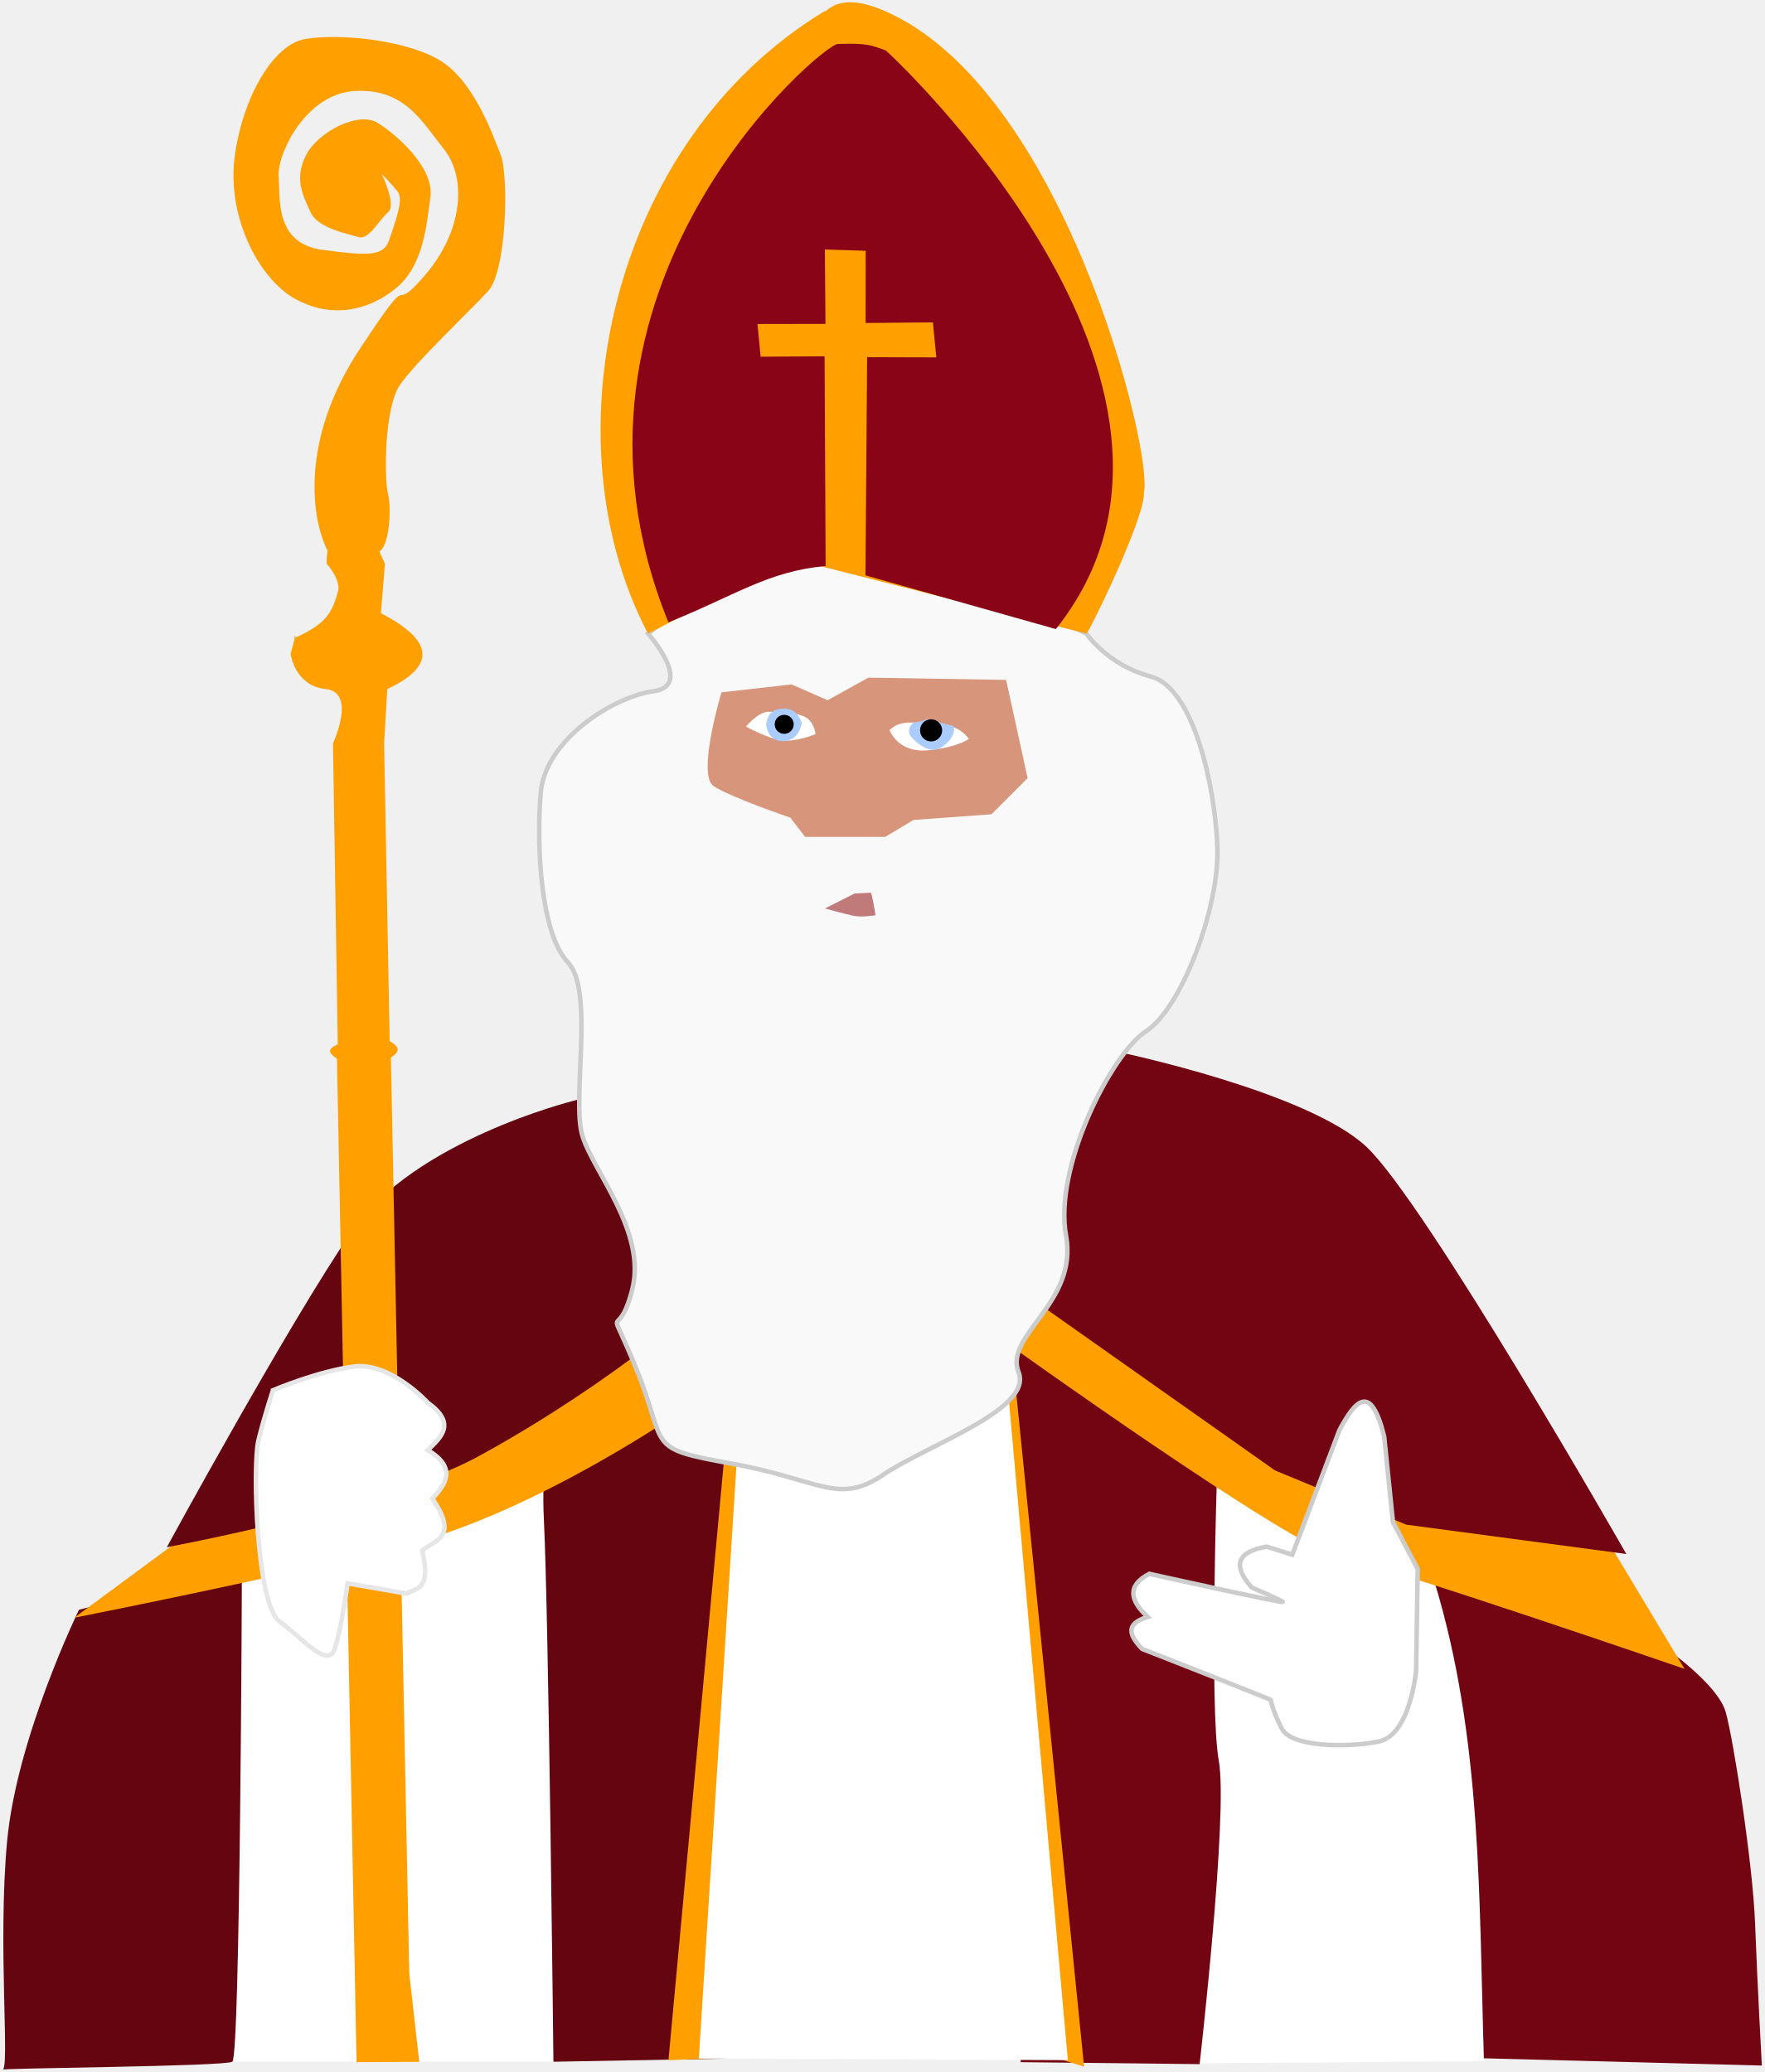
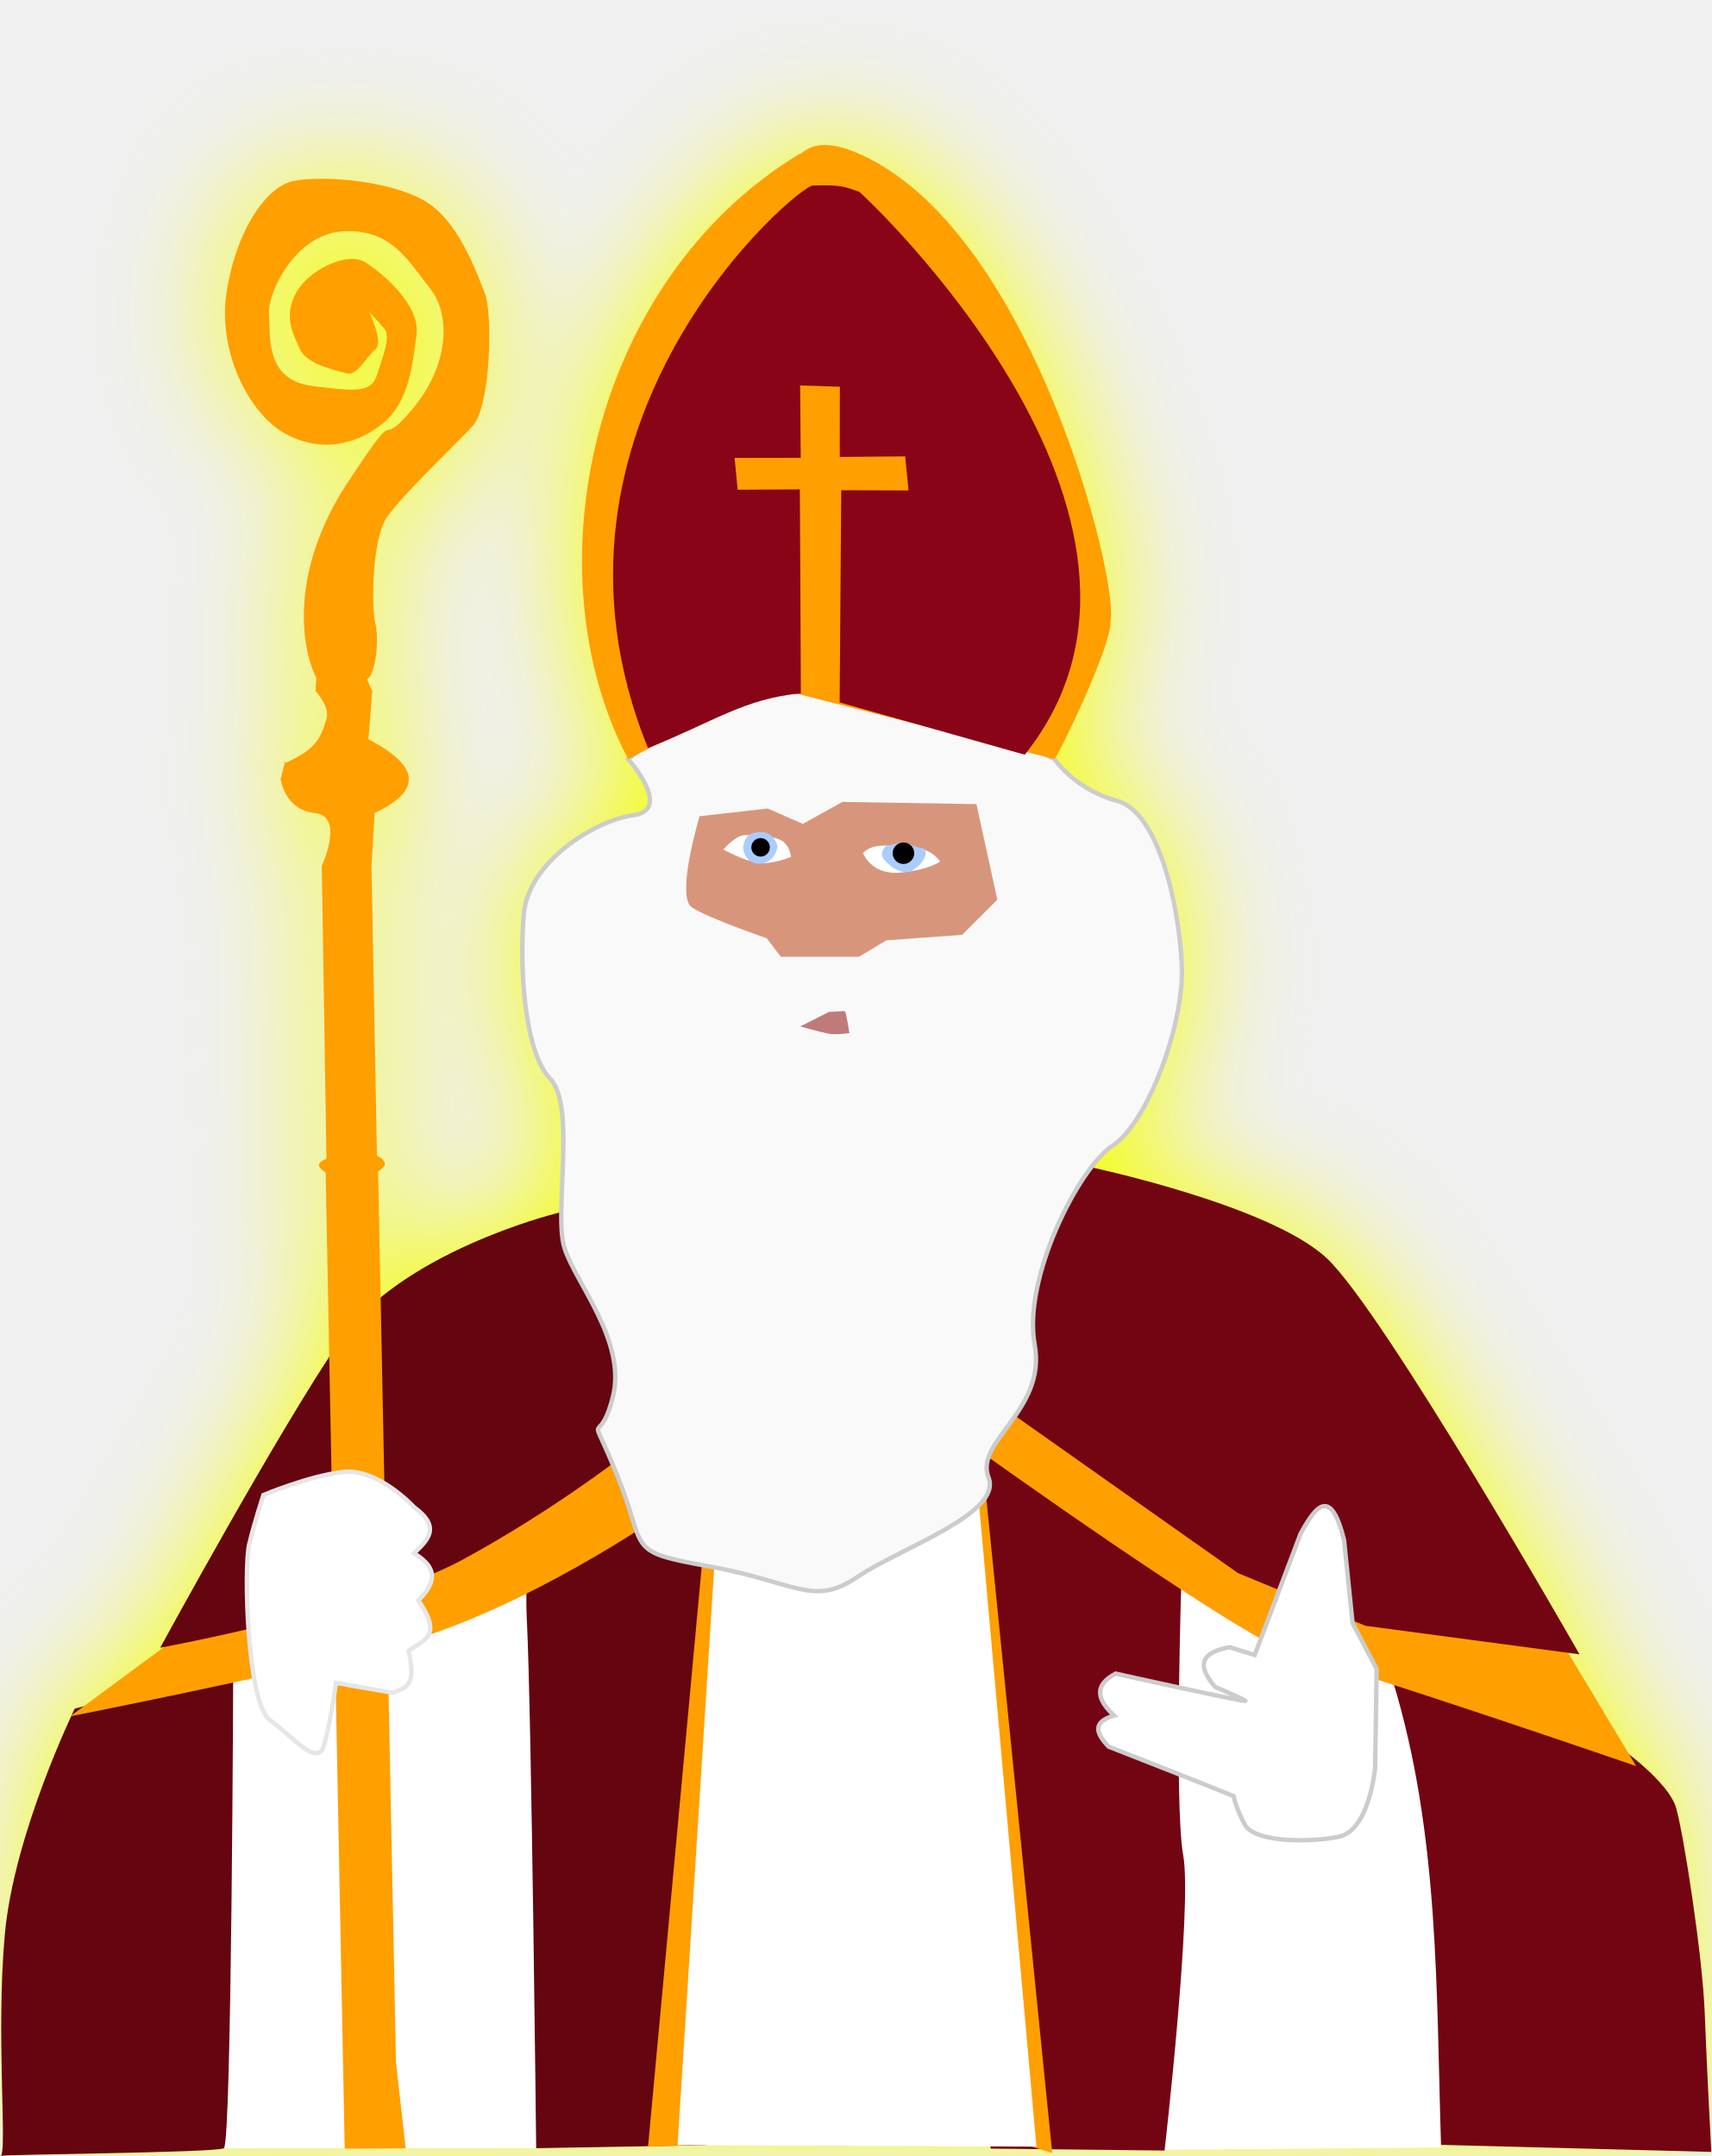
- <svg xmlns="http://www.w3.org/2000/svg" width="390.45" height="458.686" viewBox="0 0 103.307 121.361" version="1.1" id="svg289">
-   <defs id="defs283" />
-   <g id="layer1" transform="translate(238.7656,-375.1147)">
-     <path style="opacity:1;vector-effect:none;fill:#730513;fill-opacity:1;stroke:none;stroke-width:0.265px;stroke-linecap:butt;stroke-linejoin:miter;stroke-miterlimit:4;stroke-dasharray:none;stroke-dashoffset:0;stroke-opacity:1" d="m -141.354,471.559 c 0,0 3.175,2.183 3.638,3.836 0.463,1.654 1.587,8.864 1.72,12.369 0.132,3.506 0.397,8.334 0.397,8.334 l -17.793,-0.463 -2.712,-30.361 z" id="path919" />
-     <path style="opacity:1;vector-effect:none;fill:#ffffff;fill-opacity:1;stroke:none;stroke-width:0.265px;stroke-linecap:butt;stroke-linejoin:miter;stroke-miterlimit:4;stroke-dasharray:none;stroke-dashoffset:0;stroke-opacity:1" d="m -168.606,495.967 16.735,-0.132 c -0.303,-9.415 -0.086,-18.865 -2.91,-28.112 l -0.794,-0.198 -11.576,-7.011 -4.63,3.307 z" id="path917" />
-     <path style="opacity:1;vector-effect:none;fill:#ffffff;fill-opacity:1;stroke:none;stroke-width:0.265px;stroke-linecap:butt;stroke-linejoin:miter;stroke-miterlimit:4;stroke-dasharray:none;stroke-dashoffset:0;stroke-opacity:1" d="m -225.629,495.875 h 19.457 l 0.374,-34.892 -19.925,5.426 z" id="path915" />
-     <path style="opacity:1;vector-effect:none;fill:#640510;fill-opacity:1;stroke:none;stroke-width:0.265px;stroke-linecap:butt;stroke-linejoin:miter;stroke-miterlimit:4;stroke-dasharray:none;stroke-dashoffset:0;stroke-opacity:1" d="m -234.141,469.402 c 0,0 -3.648,7.484 -4.209,13.564 -0.561,6.08 0.187,13.47 -0.281,13.377 -0.468,-0.093 13.003,-0.187 13.47,-0.468 0.468,-0.281 0.561,-28.905 0.561,-28.905 z" id="path913" />
-     <path style="opacity:1;vector-effect:none;fill:#730513;fill-opacity:1;stroke:none;stroke-width:0.265px;stroke-linecap:butt;stroke-linejoin:miter;stroke-miterlimit:4;stroke-dasharray:none;stroke-dashoffset:0;stroke-opacity:1" d="m -183.621,454.956 4.63,40.944 10.47,0.115 c 0,0 1.684,-14.686 1.123,-17.773 -0.561,-3.087 -0.093,-17.165 -0.093,-17.165 l -12.909,-8.7 z" id="path907" />
-     <path style="opacity:1;vector-effect:none;fill:#ff9f00;fill-opacity:1;stroke:none;stroke-width:0.265px;stroke-linecap:butt;stroke-linejoin:miter;stroke-miterlimit:4;stroke-dasharray:none;stroke-dashoffset:0;stroke-opacity:1" d="m -180.073,453.593 c 0,0 16.932,12.161 19.738,12.722 2.806,0.561 20.206,6.548 20.206,6.548 l -4.21,-7.016 -35.547,-17.119 z" id="path903" />
-     <path style="opacity:1;vector-effect:none;fill:#640510;fill-opacity:1;stroke:none;stroke-width:0.265px;stroke-linecap:butt;stroke-linejoin:miter;stroke-miterlimit:4;stroke-dasharray:none;stroke-dashoffset:0;stroke-opacity:1" d="m -205.423,454.809 c 0,0 -1.777,3.648 -1.497,9.261 0.281,5.613 0.561,31.805 0.561,31.805 l 10.29,-0.187 1.777,-45.088 z" id="path901" />
-     <path style="opacity:1;vector-effect:none;fill:#ff9f00;fill-opacity:1;stroke:none;stroke-width:0.265px;stroke-linecap:butt;stroke-linejoin:miter;stroke-miterlimit:4;stroke-dasharray:none;stroke-dashoffset:0;stroke-opacity:1" d="m -200.933,451.816 2.432,5.706 c 0,0 -8.793,6.174 -16.651,8.138 -7.858,1.964 -19.27,4.209 -19.27,4.209 l 15.341,-11.319 z" id="path905" />
-     <path style="opacity:1;vector-effect:none;fill:#640510;fill-opacity:1;stroke:none;stroke-width:0.265px;stroke-linecap:butt;stroke-linejoin:miter;stroke-miterlimit:4;stroke-dasharray:none;stroke-dashoffset:0;stroke-opacity:1" d="m -228.997,465.738 c 0,0 12.832,-2.381 18.19,-5.292 5.358,-2.91 9.525,-6.152 9.525,-6.152 l 3.109,-16.669 -7.078,1.984 c 0,0 -9.26,2.315 -12.898,7.607 -3.638,5.292 -10.848,18.521 -10.848,18.521 z" id="path897" />
-     <path style="opacity:1;vector-effect:none;fill:#ff9f00;fill-opacity:1;stroke:none;stroke-width:0.132;stroke-linecap:butt;stroke-linejoin:miter;stroke-miterlimit:4;stroke-dasharray:none;stroke-dashoffset:0;stroke-opacity:1" d="m -219.408,406.821 c -0.234,0.281 -0.234,1.31 -0.234,1.31 0,0 0.889,0.935 0.655,1.684 -0.234,0.748 -0.421,1.544 -1.684,2.245 -1.263,0.702 -0.795,0.281 -0.795,0.281 l -0.281,1.076 c 0,0 0.234,1.871 2.058,2.058 1.824,0.187 0.421,3.18 0.421,3.18 l 0.281,17.633 c -0.765,0.325 -0.399,0.583 -0.047,0.842 l 1.146,58.769 3.672,-0.018 -0.585,-5.174 -1.076,-53.648 c 0.408,-0.278 0.676,-0.551 -0.07,-0.959 l -0.327,-17.446 0.187,-3.18 c 2.761,-1.301 2.85,-2.768 -0.374,-4.443 l 0.234,-2.9 -0.702,-1.543 z" id="path899" />
-     <path style="opacity:1;vector-effect:none;fill:#730513;fill-opacity:1;stroke:none;stroke-width:0.265px;stroke-linecap:butt;stroke-linejoin:miter;stroke-miterlimit:4;stroke-dasharray:none;stroke-dashoffset:0;stroke-opacity:1" d="m -173.171,436.755 c 0,0 10.945,2.292 14.406,5.519 3.461,3.227 15.229,23.861 15.229,23.861 l -12.898,-1.72 -7.673,-3.175 -18.653,-13.163 z" id="path895" />
-     <path style="opacity:1;vector-effect:none;fill:#ff9f00;fill-opacity:1;stroke:none;stroke-width:0.265px;stroke-linecap:butt;stroke-linejoin:miter;stroke-miterlimit:4;stroke-dasharray:none;stroke-dashoffset:0;stroke-opacity:1" d="m -179.255,456.742 3.969,39.423 -3.572,-1.124 -1.852,-36.446 -0.198,-3.307 z" id="path893" />
-     <path style="opacity:1;vector-effect:none;fill:#ff9f00;fill-opacity:1;stroke:none;stroke-width:0.265px;stroke-linecap:butt;stroke-linejoin:miter;stroke-miterlimit:4;stroke-dasharray:none;stroke-dashoffset:0;stroke-opacity:1" d="m -197.191,495.688 -2.432,0.093 3.368,-36.389 1.403,-0.374 4.584,2.152 -4.21,31.524 z" id="path891" />
-     <path style="opacity:1;vector-effect:none;fill:#ffffff;fill-opacity:1;stroke:none;stroke-width:0.265px;stroke-linecap:butt;stroke-linejoin:miter;stroke-miterlimit:4;stroke-dasharray:none;stroke-dashoffset:0;stroke-opacity:1" d="m -195.638,460.896 -2.208,34.792 21.609,0.093 -3.449,-38.625 z" id="path889" />
-     <path style="opacity:1;vector-effect:none;fill:#f9f9f9;fill-opacity:1;stroke:#cccccc;stroke-width:0.265px;stroke-linecap:butt;stroke-linejoin:miter;stroke-miterlimit:4;stroke-dasharray:none;stroke-dashoffset:0;stroke-opacity:1" d="m -200.819,412.226 c 0,0 2.712,3.043 0.331,3.373 -2.381,0.331 -6.35,2.844 -6.615,5.953 -0.265,3.109 0,8.268 1.587,9.922 1.587,1.654 0.198,8.07 0.86,10.186 0.661,2.117 3.77,5.622 2.91,8.996 -0.86,3.373 -1.587,0.132 0.265,4.696 1.852,4.564 0.397,4.564 5.556,5.49 5.159,0.926 6.218,2.447 8.864,0.661 2.646,-1.786 8.797,-3.836 7.938,-6.019 -0.86,-2.183 3.506,-4.035 2.778,-8.004 -0.728,-3.969 2.646,-10.649 4.696,-11.972 2.051,-1.323 4.299,-7.21 4.167,-10.782 -0.132,-3.572 -1.389,-9.327 -3.903,-9.988 -2.514,-0.661 -3.77,-2.514 -3.77,-2.514 l -15.61,-7.805 z" id="path885" />
-     <path style="opacity:1;vector-effect:none;fill:#ff9f00;fill-opacity:1;stroke:none;stroke-width:0.265px;stroke-linecap:butt;stroke-linejoin:miter;stroke-miterlimit:4;stroke-dasharray:none;stroke-dashoffset:0;stroke-opacity:1" d="m -200.819,412.226 8.467,-4.366 17.198,4.366 c 0.23,-0.184 3.457,-6.841 3.373,-8.268 0.554,-2.455 -4.762,-23.807 -15.28,-28.244 -2.706,-1.142 -3.277,0.183 -3.44,0.066 -12.601,7.651 -16.263,25.165 -10.319,36.446 z" id="path879" />
-     <path style="opacity:1;vector-effect:none;fill:#8a0417;fill-opacity:1;stroke:none;stroke-width:1px;stroke-linecap:butt;stroke-linejoin:miter;stroke-miterlimit:4;stroke-dasharray:none;stroke-dashoffset:0;stroke-opacity:1" d="m 185.463,9.725 c -3.05,-0.374 -67.564,53.965 -37.541,128.039 14.745,-5.881 21.912,-11.284 34.801,-12.467 l -0.229,-46.42 -14.156,0.086 -0.703,-7.242 15.055,-0.025 -0.138,-16.464 9.043,0.283 -0.022,15.986 14.889,-0.131 0.76,7.746 -15.318,-0.047 -0.361,48.299 42.131,11.896 C 276.618,85.45 196.185,11.11 195.984,11.139 192.806,10.044 192.029,9.496 185.463,9.725 Z" transform="matrix(0.2645833,0,0,0.2645833,-238.7656,375.1147)" id="path873" />
-     <path style="opacity:1;vector-effect:none;fill:#d7967b;fill-opacity:1;stroke:none;stroke-width:0.265px;stroke-linecap:butt;stroke-linejoin:miter;stroke-miterlimit:4;stroke-dasharray:none;stroke-dashoffset:0;stroke-opacity:1" d="m -196.519,415.666 c 0,0 -1.455,4.829 -0.463,5.49 0.992,0.661 4.498,1.852 4.498,1.852 l 0.86,1.124 h 4.696 l 1.654,-0.992 4.564,-0.331 2.117,-2.117 -1.257,-5.755 -8.07,-0.132 -2.381,1.323 -2.117,-0.926 z" id="path881" />
-     <path style="opacity:1;vector-effect:none;fill:none;fill-opacity:1;stroke:none;stroke-width:0.265px;stroke-linecap:butt;stroke-linejoin:miter;stroke-miterlimit:4;stroke-dasharray:none;stroke-dashoffset:0;stroke-opacity:1" d="m -189.971,417.948 c -0.959,2.778 -2.381,4.796 -2.216,5.027 0.165,0.232 1.058,1.158 2.15,0.959 1.091,-0.198 3.737,0.132 3.77,-0.43 0.033,-0.562 -1.786,-2.051 -1.786,-2.48 0,-0.43 -0.628,-2.348 0.033,-3.34" id="path910" />
-     <path style="opacity:1;vector-effect:none;fill:#ff9f00;fill-opacity:1;stroke:none;stroke-width:0.159;stroke-linecap:butt;stroke-linejoin:miter;stroke-miterlimit:4;stroke-dasharray:none;stroke-dashoffset:0;stroke-opacity:1" d="m -219.549,407.429 c -0.982,-1.824 -1.684,-6.501 1.824,-11.833 3.508,-5.332 1.543,-1.684 3.835,-4.35 2.292,-2.666 2.432,-5.753 1.123,-7.39 -1.31,-1.637 -2.292,-3.555 -5.192,-3.414 -2.9,0.14 -4.584,3.695 -4.49,5.005 0.093,1.31 -0.234,3.929 2.572,4.303 2.806,0.374 3.601,0.374 3.929,-0.655 0.327,-1.029 0.842,-2.292 0.468,-2.76 -0.374,-0.468 -0.935,-1.029 -0.935,-1.029 0,0 0.889,1.824 0.374,2.245 -0.514,0.421 -1.123,1.637 -1.731,1.45 -0.608,-0.187 -2.385,-0.514 -2.806,-1.45 -0.421,-0.935 -0.982,-1.918 -0.281,-3.321 0.702,-1.403 3.087,-2.619 4.209,-1.918 1.123,0.702 3.321,2.619 3.087,4.35 -0.234,1.731 -0.421,4.022 -2.011,5.332 -1.59,1.31 -3.789,1.824 -5.94,0.608 -2.152,-1.216 -3.976,-4.864 -3.508,-8.325 0.468,-3.461 2.245,-6.548 4.116,-6.876 1.871,-0.327 5.659,0 7.764,1.169 2.105,1.169 3.227,4.443 3.695,5.613 0.468,1.169 0.374,6.782 -0.748,7.998 -1.123,1.216 -4.209,4.116 -5.145,5.472 -0.935,1.356 -0.935,5.519 -0.702,6.408 0.234,0.889 0.047,3.461 -0.702,3.414 -0.748,-0.047 -2.806,-0.047 -2.806,-0.047 z" id="path887" />
-     <path style="opacity:1;vector-effect:none;fill:#ffffff;fill-opacity:1;stroke:#cccccc;stroke-width:0.265px;stroke-linecap:butt;stroke-linejoin:miter;stroke-miterlimit:4;stroke-dasharray:none;stroke-dashoffset:0;stroke-opacity:1" d="m -164.357,474.687 c 0.234,0.047 -7.53,-2.993 -7.53,-2.993 -0.74,-0.773 -1.036,-1.469 0.327,-1.871 -1.023,-0.953 -1.248,-1.822 0.093,-2.526 0,0 7.998,1.777 7.811,1.637 -0.187,-0.14 -1.824,-0.842 -1.824,-0.842 -1.128,-1.29 -0.852,-2.093 0.889,-2.385 l 1.497,0.468 2.76,-7.296 c 0.919,-1.699 1.823,-2.844 2.619,0.374 l 0.514,5.005 1.45,2.76 -0.093,5.94 c 0,0 -0.327,3.789 -2.198,4.163 -1.871,0.374 -5.098,0.327 -5.659,-0.748 -0.561,-1.076 -0.655,-1.684 -0.655,-1.684 z" id="path909" />
-     <path style="opacity:1;vector-effect:none;fill:#ffffff;fill-opacity:1;stroke:#e6e6e6;stroke-width:0.265px;stroke-linecap:butt;stroke-linejoin:miter;stroke-miterlimit:4;stroke-dasharray:none;stroke-dashoffset:0;stroke-opacity:1" d="m -222.779,456.544 c 0,0 -0.529,1.587 -0.86,2.977 -0.331,1.389 -0.132,9.591 1.257,10.583 1.389,0.992 2.844,2.844 3.241,1.521 0.397,-1.323 0.728,-3.77 0.728,-3.77 l 3.44,0.595 c 0.63,-0.311 1.477,-0.264 0.926,-2.514 0.736,-0.63 2.181,-0.754 0.595,-3.043 0.873,-0.915 1.388,-1.842 -0.265,-2.844 0.816,-0.785 1.676,-1.563 0,-2.778 0,0 -2.183,-2.381 -4.299,-2.117 -2.117,0.265 -4.763,1.389 -4.763,1.389 z" id="path911" />
-     <g id="g920" transform="matrix(1.633742,0,0,1.633742,118.0392,-264.7237)" style="stroke-width:0.612;stroke:none">
-       <path id="path923" d="m -186.516,417.813 c 0,0 0.292,0.83 1.38,0.725 1.087,-0.105 1.462,-0.409 1.462,-0.409 0,0 -0.316,-0.526 -1.181,-0.55 -0.865,-0.023 -1.251,-0.14 -1.66,0.234 z" style="opacity:1;vector-effect:none;fill:#ffffff;fill-opacity:1;stroke:none;stroke-width:0.162px;stroke-linecap:butt;stroke-linejoin:miter;stroke-miterlimit:4;stroke-dasharray:none;stroke-dashoffset:0;stroke-opacity:1" />
-       <path id="path925" d="m -185.659,417.55 c 0,0 -0.319,0.251 -0.05,0.543 0.269,0.292 0.678,0.55 1.017,0.362 0.339,-0.187 0.629,-0.632 0.419,-0.808 -0.419,-0.053 -0.521,-0.203 -0.862,-0.228 -0.263,0.097 -0.425,0.114 -0.524,0.13 z" style="opacity:1;vector-effect:none;fill:#aaccff;fill-opacity:1;stroke:none;stroke-width:0.162px;stroke-linecap:butt;stroke-linejoin:miter;stroke-miterlimit:4;stroke-dasharray:none;stroke-dashoffset:0;stroke-opacity:1" />
-       <circle r="0.397" cy="417.824" cx="-185.025" id="path937" style="fill:#000000;fill-rule:evenodd;stroke-width:0.162;stroke:none" />
+ <svg xmlns="http://www.w3.org/2000/svg" width="389.46" height="490.691" viewBox="0 0 103.045 129.829" version="1.1" id="svg289">
+   <defs id="defs283">
+     <filter style="color-interpolation-filters:sRGB" id="filter6960" x="-0.085" width="1.17" y="-0.072" height="1.144">
+       <feGaussianBlur stdDeviation="3.642" id="feGaussianBlur6962" />
+     </filter>
+   </defs>
+   <g id="layer1" transform="translate(260.4707,-366.5148)">
+     <g id="g944" transform="translate(-63.10297)" style="fill:#f5ff00;fill-opacity:1;filter:url(#filter6960)">
+       <path style="opacity:1;vector-effect:none;fill:#f5ff00;fill-opacity:1;stroke:none;stroke-width:0.265px;stroke-linecap:butt;stroke-linejoin:miter;stroke-miterlimit:4;stroke-dasharray:none;stroke-dashoffset:0;stroke-opacity:1" d="m -147.749,375.247 c -1.059,0.013 -1.364,0.614 -1.475,0.533 -12.601,7.651 -16.263,25.165 -10.319,36.446 0,0 2.712,3.043 0.331,3.373 -2.381,0.331 -6.35,2.844 -6.615,5.953 -0.265,3.109 0,8.268 1.587,9.922 1.204,1.254 0.697,5.243 0.67,8.022 l -0.405,0.114 c 0,0 -6.227,1.559 -10.474,5.037 l -0.152,-7.589 c 0.408,-0.278 0.676,-0.55 -0.07,-0.959 l -0.328,-17.446 0.187,-3.18 c 2.761,-1.301 2.85,-2.769 -0.374,-4.444 l 0.234,-2.9 -0.324,-0.712 c 0.587,-0.363 0.723,-2.551 0.511,-3.357 -0.234,-0.889 -0.234,-5.051 0.701,-6.407 0.935,-1.356 4.022,-4.256 5.145,-5.473 1.123,-1.216 1.216,-6.829 0.748,-7.998 -0.468,-1.169 -1.59,-4.443 -3.695,-5.613 -2.105,-1.169 -5.893,-1.497 -7.764,-1.169 -1.871,0.327 -3.648,3.414 -4.116,6.876 -0.468,3.461 1.356,7.11 3.508,8.326 2.152,1.216 4.35,0.701 5.94,-0.608 1.59,-1.31 1.777,-3.601 2.011,-5.332 0.234,-1.731 -1.965,-3.649 -3.087,-4.35 -1.123,-0.702 -3.508,0.515 -4.21,1.918 -0.702,1.403 -0.14,2.385 0.281,3.321 0.421,0.935 2.199,1.263 2.807,1.45 0.608,0.187 1.216,-1.029 1.731,-1.45 0.514,-0.421 -0.374,-2.245 -0.374,-2.245 0,0 0.561,0.561 0.935,1.029 0.374,0.468 -0.14,1.731 -0.468,2.76 -0.327,1.029 -1.123,1.029 -3.929,0.655 -2.806,-0.374 -2.479,-2.993 -2.572,-4.303 -0.093,-1.31 1.59,-4.865 4.49,-5.005 2.9,-0.14 3.882,1.777 5.191,3.414 1.31,1.637 1.169,4.724 -1.122,7.39 -2.292,2.666 -0.328,-0.982 -3.835,4.35 -3.465,5.266 -2.822,9.889 -1.86,11.759 -0.058,0.371 -0.058,0.776 -0.058,0.776 0,0 0.889,0.935 0.655,1.684 -0.234,0.748 -0.421,1.544 -1.684,2.245 -0.522,0.29 -0.74,0.383 -0.826,0.399 l -0.25,0.957 c 0,0 0.234,1.871 2.058,2.058 1.824,0.187 0.421,3.18 0.421,3.18 l 0.281,17.634 c -0.765,0.325 -0.399,0.583 -0.046,0.842 l 0.216,11.089 c -3.783,5.785 -10.179,17.519 -10.179,17.519 0,0 0.168,-0.033 0.236,-0.045 l -4.841,3.572 -0.54,0.137 c 0,0 -0.073,0.152 -0.187,0.398 l -0.093,0.069 c 0,0 0.067,-0.014 0.069,-0.014 -0.769,1.662 -3.516,7.888 -3.998,13.11 -0.543,5.885 0.141,12.996 -0.239,13.362 0.833,-0.089 12.985,-0.187 13.429,-0.453 h 7.272 l 5.3e-4,0.023 3.672,-0.018 -5.3e-4,-0.006 h 8.046 v -0.004 l 6.551,-0.119 -0.003,0.029 1.428,-0.055 1.785,-0.033 17.405,0.075 0.015,0.131 2.967,0.033 0.737,0.232 -0.023,-0.224 6.789,0.074 c 0,0 0.005,-0.048 0.005,-0.049 l 16.644,-0.132 c -0.002,-0.053 -0.002,-0.106 -0.004,-0.159 l 16.276,0.424 c 0,0 -0.265,-4.829 -0.397,-8.334 -0.132,-3.506 -1.257,-10.716 -1.72,-12.369 -0.314,-1.123 -1.864,-2.475 -2.837,-3.236 l -3.669,-6.115 0.685,0.091 c 0,0 -11.768,-20.633 -15.229,-23.861 -3.247,-3.028 -12.968,-5.207 -14.17,-5.467 0.452,-0.591 0.894,-1.044 1.287,-1.298 2.051,-1.323 4.299,-7.21 4.167,-10.782 -0.132,-3.572 -1.389,-9.327 -3.903,-9.988 -2.514,-0.661 -3.77,-2.514 -3.77,-2.514 0.23,-0.184 3.457,-6.841 3.373,-8.268 0.554,-2.455 -4.762,-23.807 -15.28,-28.244 -0.846,-0.357 -1.483,-0.473 -1.964,-0.467 z m -49.565,121.082 c -0.045,0.005 -0.066,0.01 -0.042,0.015 0.015,0.003 0.029,-0.002 0.042,-0.015 z m 17.092,-83.87 0.031,-0.118 c 0,0 -0.153,0.14 -0.031,0.118 z" id="path3036" />
+       <g id="g932" transform="matrix(1.633742,0,0,1.633742,118.0392,-264.7237)" style="fill:#f5ff00;fill-opacity:1;stroke:none;stroke-width:0.612" />
+       <g id="g940" transform="matrix(1.403226,0,0,1.403226,77.90773,-167.9601)" style="fill:#f5ff00;fill-opacity:1;stroke:none;stroke-width:0.713" />
    </g>
-     <g id="g915" transform="matrix(1.403226,0,0,1.403226,77.90773,-167.9601)" style="stroke-width:0.713;stroke:none">
-       <path id="path921" d="m -194.545,417.347 c 0,0 0.514,-0.631 0.959,-0.62 0.444,0.012 1.275,0.035 1.59,0.269 0.316,0.234 0.351,0.667 0.351,0.667 0,0 -0.819,0.339 -1.415,0.257 -0.596,-0.082 -1.485,-0.573 -1.485,-0.573 z" style="opacity:1;vector-effect:none;fill:#ffffff;fill-opacity:1;stroke:none;stroke-width:0;stroke-linecap:butt;stroke-linejoin:miter;stroke-miterlimit:4;stroke-dasharray:none;stroke-dashoffset:0;stroke-opacity:1" />
-       <path id="path902" d="m -193.705,417.265 c 0,0 0.047,0.702 0.713,0.69 0.667,-0.012 0.772,-0.737 0.772,-0.737 0,0 -0.129,-0.62 -0.713,-0.62 -0.585,0 -0.713,0.292 -0.772,0.667 z" style="opacity:1;vector-effect:none;fill:#aaccff;fill-opacity:1;stroke:none;stroke-width:0.189px;stroke-linecap:butt;stroke-linejoin:miter;stroke-miterlimit:4;stroke-dasharray:none;stroke-dashoffset:0;stroke-opacity:1" />
-       <circle style="fill:#000000;fill-rule:evenodd;stroke-width:0.189;stroke:none" id="circle904" cx="-192.951" cy="417.253" r="0.397" />
+     <g id="g874" transform="translate(-21.82722,-4.0799054e-4)">
+       <path id="path919" d="m -141.354,471.559 c 0,0 3.175,2.183 3.638,3.836 0.463,1.654 1.587,8.864 1.72,12.369 0.132,3.506 0.397,8.334 0.397,8.334 l -17.793,-0.463 -2.712,-30.361 z" style="opacity:1;vector-effect:none;fill:#730513;fill-opacity:1;stroke:none;stroke-width:0.265px;stroke-linecap:butt;stroke-linejoin:miter;stroke-miterlimit:4;stroke-dasharray:none;stroke-dashoffset:0;stroke-opacity:1" />
+       <path id="path917" d="m -168.606,495.967 16.735,-0.132 c -0.303,-9.415 -0.086,-18.865 -2.91,-28.112 l -0.794,-0.198 -11.576,-7.011 -4.63,3.307 z" style="opacity:1;vector-effect:none;fill:#ffffff;fill-opacity:1;stroke:none;stroke-width:0.265px;stroke-linecap:butt;stroke-linejoin:miter;stroke-miterlimit:4;stroke-dasharray:none;stroke-dashoffset:0;stroke-opacity:1" />
+       <path id="path915" d="m -225.629,495.875 h 19.457 l 0.374,-34.892 -19.925,5.426 z" style="opacity:1;vector-effect:none;fill:#ffffff;fill-opacity:1;stroke:none;stroke-width:0.265px;stroke-linecap:butt;stroke-linejoin:miter;stroke-miterlimit:4;stroke-dasharray:none;stroke-dashoffset:0;stroke-opacity:1" />
+       <path id="path913" d="m -234.141,469.402 c 0,0 -3.648,7.484 -4.209,13.564 -0.561,6.08 0.187,13.47 -0.281,13.377 -0.468,-0.093 13.003,-0.187 13.47,-0.468 0.468,-0.281 0.561,-28.905 0.561,-28.905 z" style="opacity:1;vector-effect:none;fill:#640510;fill-opacity:1;stroke:none;stroke-width:0.265px;stroke-linecap:butt;stroke-linejoin:miter;stroke-miterlimit:4;stroke-dasharray:none;stroke-dashoffset:0;stroke-opacity:1" />
+       <path id="path907" d="m -183.621,454.956 4.63,40.944 10.47,0.115 c 0,0 1.684,-14.686 1.123,-17.773 -0.561,-3.087 -0.093,-17.165 -0.093,-17.165 l -12.909,-8.7 z" style="opacity:1;vector-effect:none;fill:#730513;fill-opacity:1;stroke:none;stroke-width:0.265px;stroke-linecap:butt;stroke-linejoin:miter;stroke-miterlimit:4;stroke-dasharray:none;stroke-dashoffset:0;stroke-opacity:1" />
+       <path id="path903" d="m -180.073,453.593 c 0,0 16.932,12.161 19.738,12.722 2.806,0.561 20.206,6.548 20.206,6.548 l -4.21,-7.016 -35.547,-17.119 z" style="opacity:1;vector-effect:none;fill:#ff9f00;fill-opacity:1;stroke:none;stroke-width:0.265px;stroke-linecap:butt;stroke-linejoin:miter;stroke-miterlimit:4;stroke-dasharray:none;stroke-dashoffset:0;stroke-opacity:1" />
+       <path id="path901" d="m -205.423,454.809 c 0,0 -1.777,3.648 -1.497,9.261 0.281,5.613 0.561,31.805 0.561,31.805 l 10.29,-0.187 1.777,-45.088 z" style="opacity:1;vector-effect:none;fill:#640510;fill-opacity:1;stroke:none;stroke-width:0.265px;stroke-linecap:butt;stroke-linejoin:miter;stroke-miterlimit:4;stroke-dasharray:none;stroke-dashoffset:0;stroke-opacity:1" />
+       <path id="path905" d="m -200.933,451.816 2.432,5.706 c 0,0 -8.793,6.174 -16.651,8.138 -7.858,1.964 -19.27,4.209 -19.27,4.209 l 15.341,-11.319 z" style="opacity:1;vector-effect:none;fill:#ff9f00;fill-opacity:1;stroke:none;stroke-width:0.265px;stroke-linecap:butt;stroke-linejoin:miter;stroke-miterlimit:4;stroke-dasharray:none;stroke-dashoffset:0;stroke-opacity:1" />
+       <path id="path897" d="m -228.997,465.738 c 0,0 12.832,-2.381 18.19,-5.292 5.358,-2.91 9.525,-6.152 9.525,-6.152 l 3.109,-16.669 -7.078,1.984 c 0,0 -9.26,2.315 -12.898,7.607 -3.638,5.292 -10.848,18.521 -10.848,18.521 z" style="opacity:1;vector-effect:none;fill:#640510;fill-opacity:1;stroke:none;stroke-width:0.265px;stroke-linecap:butt;stroke-linejoin:miter;stroke-miterlimit:4;stroke-dasharray:none;stroke-dashoffset:0;stroke-opacity:1" />
+       <path id="path899" d="m -219.408,406.821 c -0.234,0.281 -0.234,1.31 -0.234,1.31 0,0 0.889,0.935 0.655,1.684 -0.234,0.748 -0.421,1.544 -1.684,2.245 -1.263,0.702 -0.795,0.281 -0.795,0.281 l -0.281,1.076 c 0,0 0.234,1.871 2.058,2.058 1.824,0.187 0.421,3.18 0.421,3.18 l 0.281,17.633 c -0.765,0.325 -0.399,0.583 -0.047,0.842 l 1.146,58.769 3.672,-0.018 -0.585,-5.174 -1.076,-53.648 c 0.408,-0.278 0.676,-0.551 -0.07,-0.959 l -0.327,-17.446 0.187,-3.18 c 2.761,-1.301 2.85,-2.768 -0.374,-4.443 l 0.234,-2.9 -0.702,-1.543 z" style="opacity:1;vector-effect:none;fill:#ff9f00;fill-opacity:1;stroke:none;stroke-width:0.132;stroke-linecap:butt;stroke-linejoin:miter;stroke-miterlimit:4;stroke-dasharray:none;stroke-dashoffset:0;stroke-opacity:1" />
+       <path id="path895" d="m -173.171,436.755 c 0,0 10.945,2.292 14.406,5.519 3.461,3.227 15.229,23.861 15.229,23.861 l -12.898,-1.72 -7.673,-3.175 -18.653,-13.163 z" style="opacity:1;vector-effect:none;fill:#730513;fill-opacity:1;stroke:none;stroke-width:0.265px;stroke-linecap:butt;stroke-linejoin:miter;stroke-miterlimit:4;stroke-dasharray:none;stroke-dashoffset:0;stroke-opacity:1" />
+       <path id="path893" d="m -179.255,456.742 3.969,39.423 -3.572,-1.124 -1.852,-36.446 -0.198,-3.307 z" style="opacity:1;vector-effect:none;fill:#ff9f00;fill-opacity:1;stroke:none;stroke-width:0.265px;stroke-linecap:butt;stroke-linejoin:miter;stroke-miterlimit:4;stroke-dasharray:none;stroke-dashoffset:0;stroke-opacity:1" />
+       <path id="path891" d="m -197.191,495.688 -2.432,0.093 3.368,-36.389 1.403,-0.374 4.584,2.152 -4.21,31.524 z" style="opacity:1;vector-effect:none;fill:#ff9f00;fill-opacity:1;stroke:none;stroke-width:0.265px;stroke-linecap:butt;stroke-linejoin:miter;stroke-miterlimit:4;stroke-dasharray:none;stroke-dashoffset:0;stroke-opacity:1" />
+       <path id="path889" d="m -195.638,460.896 -2.208,34.792 21.609,0.093 -3.449,-38.625 z" style="opacity:1;vector-effect:none;fill:#ffffff;fill-opacity:1;stroke:none;stroke-width:0.265px;stroke-linecap:butt;stroke-linejoin:miter;stroke-miterlimit:4;stroke-dasharray:none;stroke-dashoffset:0;stroke-opacity:1" />
+       <path id="path885" d="m -200.819,412.226 c 0,0 2.712,3.043 0.331,3.373 -2.381,0.331 -6.35,2.844 -6.615,5.953 -0.265,3.109 0,8.268 1.587,9.922 1.587,1.654 0.198,8.07 0.86,10.186 0.661,2.117 3.77,5.622 2.91,8.996 -0.86,3.373 -1.587,0.132 0.265,4.696 1.852,4.564 0.397,4.564 5.556,5.49 5.159,0.926 6.218,2.447 8.864,0.661 2.646,-1.786 8.797,-3.836 7.938,-6.019 -0.86,-2.183 3.506,-4.035 2.778,-8.004 -0.728,-3.969 2.646,-10.649 4.696,-11.972 2.051,-1.323 4.299,-7.21 4.167,-10.782 -0.132,-3.572 -1.389,-9.327 -3.903,-9.988 -2.514,-0.661 -3.77,-2.514 -3.77,-2.514 l -15.61,-7.805 z" style="opacity:1;vector-effect:none;fill:#f9f9f9;fill-opacity:1;stroke:#cccccc;stroke-width:0.265px;stroke-linecap:butt;stroke-linejoin:miter;stroke-miterlimit:4;stroke-dasharray:none;stroke-dashoffset:0;stroke-opacity:1" />
+       <path id="path879" d="m -200.819,412.226 8.467,-4.366 17.198,4.366 c 0.23,-0.184 3.457,-6.841 3.373,-8.268 0.554,-2.455 -4.762,-23.807 -15.28,-28.244 -2.706,-1.142 -3.277,0.183 -3.44,0.066 -12.601,7.651 -16.263,25.165 -10.319,36.446 z" style="opacity:1;vector-effect:none;fill:#ff9f00;fill-opacity:1;stroke:none;stroke-width:0.265px;stroke-linecap:butt;stroke-linejoin:miter;stroke-miterlimit:4;stroke-dasharray:none;stroke-dashoffset:0;stroke-opacity:1" />
+       <path id="path873" transform="matrix(0.2645833,0,0,0.2645833,-238.7656,375.1147)" d="m 185.463,9.725 c -3.05,-0.374 -67.564,53.965 -37.541,128.039 14.745,-5.881 21.912,-11.284 34.801,-12.467 l -0.229,-46.42 -14.156,0.086 -0.703,-7.242 15.055,-0.025 -0.138,-16.464 9.043,0.283 -0.022,15.986 14.889,-0.131 0.76,7.746 -15.318,-0.047 -0.361,48.299 42.131,11.896 C 276.618,85.45 196.185,11.11 195.984,11.139 192.806,10.044 192.029,9.496 185.463,9.725 Z" style="opacity:1;vector-effect:none;fill:#8a0417;fill-opacity:1;stroke:none;stroke-width:1px;stroke-linecap:butt;stroke-linejoin:miter;stroke-miterlimit:4;stroke-dasharray:none;stroke-dashoffset:0;stroke-opacity:1" />
+       <path id="path881" d="m -196.519,415.666 c 0,0 -1.455,4.829 -0.463,5.49 0.992,0.661 4.498,1.852 4.498,1.852 l 0.86,1.124 h 4.696 l 1.654,-0.992 4.564,-0.331 2.117,-2.117 -1.257,-5.755 -8.07,-0.132 -2.381,1.323 -2.117,-0.926 z" style="opacity:1;vector-effect:none;fill:#d7967b;fill-opacity:1;stroke:none;stroke-width:0.265px;stroke-linecap:butt;stroke-linejoin:miter;stroke-miterlimit:4;stroke-dasharray:none;stroke-dashoffset:0;stroke-opacity:1" />
+       <path id="path910" d="m -189.971,417.948 c -0.959,2.778 -2.381,4.796 -2.216,5.027 0.165,0.232 1.058,1.158 2.15,0.959 1.091,-0.198 3.737,0.132 3.77,-0.43 0.033,-0.562 -1.786,-2.051 -1.786,-2.48 0,-0.43 -0.628,-2.348 0.033,-3.34" style="opacity:1;vector-effect:none;fill:none;fill-opacity:1;stroke:none;stroke-width:0.265px;stroke-linecap:butt;stroke-linejoin:miter;stroke-miterlimit:4;stroke-dasharray:none;stroke-dashoffset:0;stroke-opacity:1" />
+       <path id="path887" d="m -219.549,407.429 c -0.982,-1.824 -1.684,-6.501 1.824,-11.833 3.508,-5.332 1.543,-1.684 3.835,-4.35 2.292,-2.666 2.432,-5.753 1.123,-7.39 -1.31,-1.637 -2.292,-3.555 -5.192,-3.414 -2.9,0.14 -4.584,3.695 -4.49,5.005 0.093,1.31 -0.234,3.929 2.572,4.303 2.806,0.374 3.601,0.374 3.929,-0.655 0.327,-1.029 0.842,-2.292 0.468,-2.76 -0.374,-0.468 -0.935,-1.029 -0.935,-1.029 0,0 0.889,1.824 0.374,2.245 -0.514,0.421 -1.123,1.637 -1.731,1.45 -0.608,-0.187 -2.385,-0.514 -2.806,-1.45 -0.421,-0.935 -0.982,-1.918 -0.281,-3.321 0.702,-1.403 3.087,-2.619 4.209,-1.918 1.123,0.702 3.321,2.619 3.087,4.35 -0.234,1.731 -0.421,4.022 -2.011,5.332 -1.59,1.31 -3.789,1.824 -5.94,0.608 -2.152,-1.216 -3.976,-4.864 -3.508,-8.325 0.468,-3.461 2.245,-6.548 4.116,-6.876 1.871,-0.327 5.659,0 7.764,1.169 2.105,1.169 3.227,4.443 3.695,5.613 0.468,1.169 0.374,6.782 -0.748,7.998 -1.123,1.216 -4.209,4.116 -5.145,5.472 -0.935,1.356 -0.935,5.519 -0.702,6.408 0.234,0.889 0.047,3.461 -0.702,3.414 -0.748,-0.047 -2.806,-0.047 -2.806,-0.047 z" style="opacity:1;vector-effect:none;fill:#ff9f00;fill-opacity:1;stroke:none;stroke-width:0.159;stroke-linecap:butt;stroke-linejoin:miter;stroke-miterlimit:4;stroke-dasharray:none;stroke-dashoffset:0;stroke-opacity:1" />
+       <path id="path909" d="m -164.357,474.687 c 0.234,0.047 -7.53,-2.993 -7.53,-2.993 -0.74,-0.773 -1.036,-1.469 0.327,-1.871 -1.023,-0.953 -1.248,-1.822 0.093,-2.526 0,0 7.998,1.777 7.811,1.637 -0.187,-0.14 -1.824,-0.842 -1.824,-0.842 -1.128,-1.29 -0.852,-2.093 0.889,-2.385 l 1.497,0.468 2.76,-7.296 c 0.919,-1.699 1.823,-2.844 2.619,0.374 l 0.514,5.005 1.45,2.76 -0.093,5.94 c 0,0 -0.327,3.789 -2.198,4.163 -1.871,0.374 -5.098,0.327 -5.659,-0.748 -0.561,-1.076 -0.655,-1.684 -0.655,-1.684 z" style="opacity:1;vector-effect:none;fill:#ffffff;fill-opacity:1;stroke:#cccccc;stroke-width:0.265px;stroke-linecap:butt;stroke-linejoin:miter;stroke-miterlimit:4;stroke-dasharray:none;stroke-dashoffset:0;stroke-opacity:1" />
+       <path id="path911" d="m -222.779,456.544 c 0,0 -0.529,1.587 -0.86,2.977 -0.331,1.389 -0.132,9.591 1.257,10.583 1.389,0.992 2.844,2.844 3.241,1.521 0.397,-1.323 0.728,-3.77 0.728,-3.77 l 3.44,0.595 c 0.63,-0.311 1.477,-0.264 0.926,-2.514 0.736,-0.63 2.181,-0.754 0.595,-3.043 0.873,-0.915 1.388,-1.842 -0.265,-2.844 0.816,-0.785 1.676,-1.563 0,-2.778 0,0 -2.183,-2.381 -4.299,-2.117 -2.117,0.265 -4.763,1.389 -4.763,1.389 z" style="opacity:1;vector-effect:none;fill:#ffffff;fill-opacity:1;stroke:#e6e6e6;stroke-width:0.265px;stroke-linecap:butt;stroke-linejoin:miter;stroke-miterlimit:4;stroke-dasharray:none;stroke-dashoffset:0;stroke-opacity:1" />
+       <g style="stroke:none;stroke-width:0.612" transform="matrix(1.633742,0,0,1.633742,118.0392,-264.7237)" id="g920">
+         <path style="opacity:1;vector-effect:none;fill:#ffffff;fill-opacity:1;stroke:none;stroke-width:0.162px;stroke-linecap:butt;stroke-linejoin:miter;stroke-miterlimit:4;stroke-dasharray:none;stroke-dashoffset:0;stroke-opacity:1" d="m -186.516,417.813 c 0,0 0.292,0.83 1.38,0.725 1.087,-0.105 1.462,-0.409 1.462,-0.409 0,0 -0.316,-0.526 -1.181,-0.55 -0.865,-0.023 -1.251,-0.14 -1.66,0.234 z" id="path923" />
+         <path style="opacity:1;vector-effect:none;fill:#aaccff;fill-opacity:1;stroke:none;stroke-width:0.162px;stroke-linecap:butt;stroke-linejoin:miter;stroke-miterlimit:4;stroke-dasharray:none;stroke-dashoffset:0;stroke-opacity:1" d="m -185.659,417.55 c 0,0 -0.319,0.251 -0.05,0.543 0.269,0.292 0.678,0.55 1.017,0.362 0.339,-0.187 0.629,-0.632 0.419,-0.808 -0.419,-0.053 -0.521,-0.203 -0.862,-0.228 -0.263,0.097 -0.425,0.114 -0.524,0.13 z" id="path925" />
+         <circle style="fill:#000000;fill-rule:evenodd;stroke:none;stroke-width:0.162" id="path937" cx="-185.025" cy="417.824" r="0.397" />
+       </g>
+       <g style="stroke:none;stroke-width:0.713" transform="matrix(1.403226,0,0,1.403226,77.90773,-167.9601)" id="g915">
+         <path style="opacity:1;vector-effect:none;fill:#ffffff;fill-opacity:1;stroke:none;stroke-width:0;stroke-linecap:butt;stroke-linejoin:miter;stroke-miterlimit:4;stroke-dasharray:none;stroke-dashoffset:0;stroke-opacity:1" d="m -194.545,417.347 c 0,0 0.514,-0.631 0.959,-0.62 0.444,0.012 1.275,0.035 1.59,0.269 0.316,0.234 0.351,0.667 0.351,0.667 0,0 -0.819,0.339 -1.415,0.257 -0.596,-0.082 -1.485,-0.573 -1.485,-0.573 z" id="path921" />
+         <path style="opacity:1;vector-effect:none;fill:#aaccff;fill-opacity:1;stroke:none;stroke-width:0.189px;stroke-linecap:butt;stroke-linejoin:miter;stroke-miterlimit:4;stroke-dasharray:none;stroke-dashoffset:0;stroke-opacity:1" d="m -193.705,417.265 c 0,0 0.047,0.702 0.713,0.69 0.667,-0.012 0.772,-0.737 0.772,-0.737 0,0 -0.129,-0.62 -0.713,-0.62 -0.585,0 -0.713,0.292 -0.772,0.667 z" id="path902" />
+         <circle r="0.397" cy="417.253" cx="-192.951" id="circle904" style="fill:#000000;fill-rule:evenodd;stroke:none;stroke-width:0.189" />
+       </g>
+       <path id="path922" d="m -190.456,428.325 c 0,0 1.204,0.339 1.684,0.433 0.479,0.094 1.275,-0.035 1.275,-0.035 0,0 -0.21,-1.321 -0.281,-1.321 -0.07,0 -0.947,0.047 -0.947,0.047 z" style="opacity:1;vector-effect:none;fill:#c07a7a;fill-opacity:1;stroke:none;stroke-width:0.265px;stroke-linecap:butt;stroke-linejoin:miter;stroke-miterlimit:4;stroke-dasharray:none;stroke-dashoffset:0;stroke-opacity:1" />
    </g>
-     <path style="opacity:1;vector-effect:none;fill:#c07a7a;fill-opacity:1;stroke:none;stroke-width:0.265px;stroke-linecap:butt;stroke-linejoin:miter;stroke-miterlimit:4;stroke-dasharray:none;stroke-dashoffset:0;stroke-opacity:1" d="m -190.456,428.325 c 0,0 1.204,0.339 1.684,0.433 0.479,0.094 1.275,-0.035 1.275,-0.035 0,0 -0.21,-1.321 -0.281,-1.321 -0.07,0 -0.947,0.047 -0.947,0.047 z" id="path922" />
  </g>
</svg>
